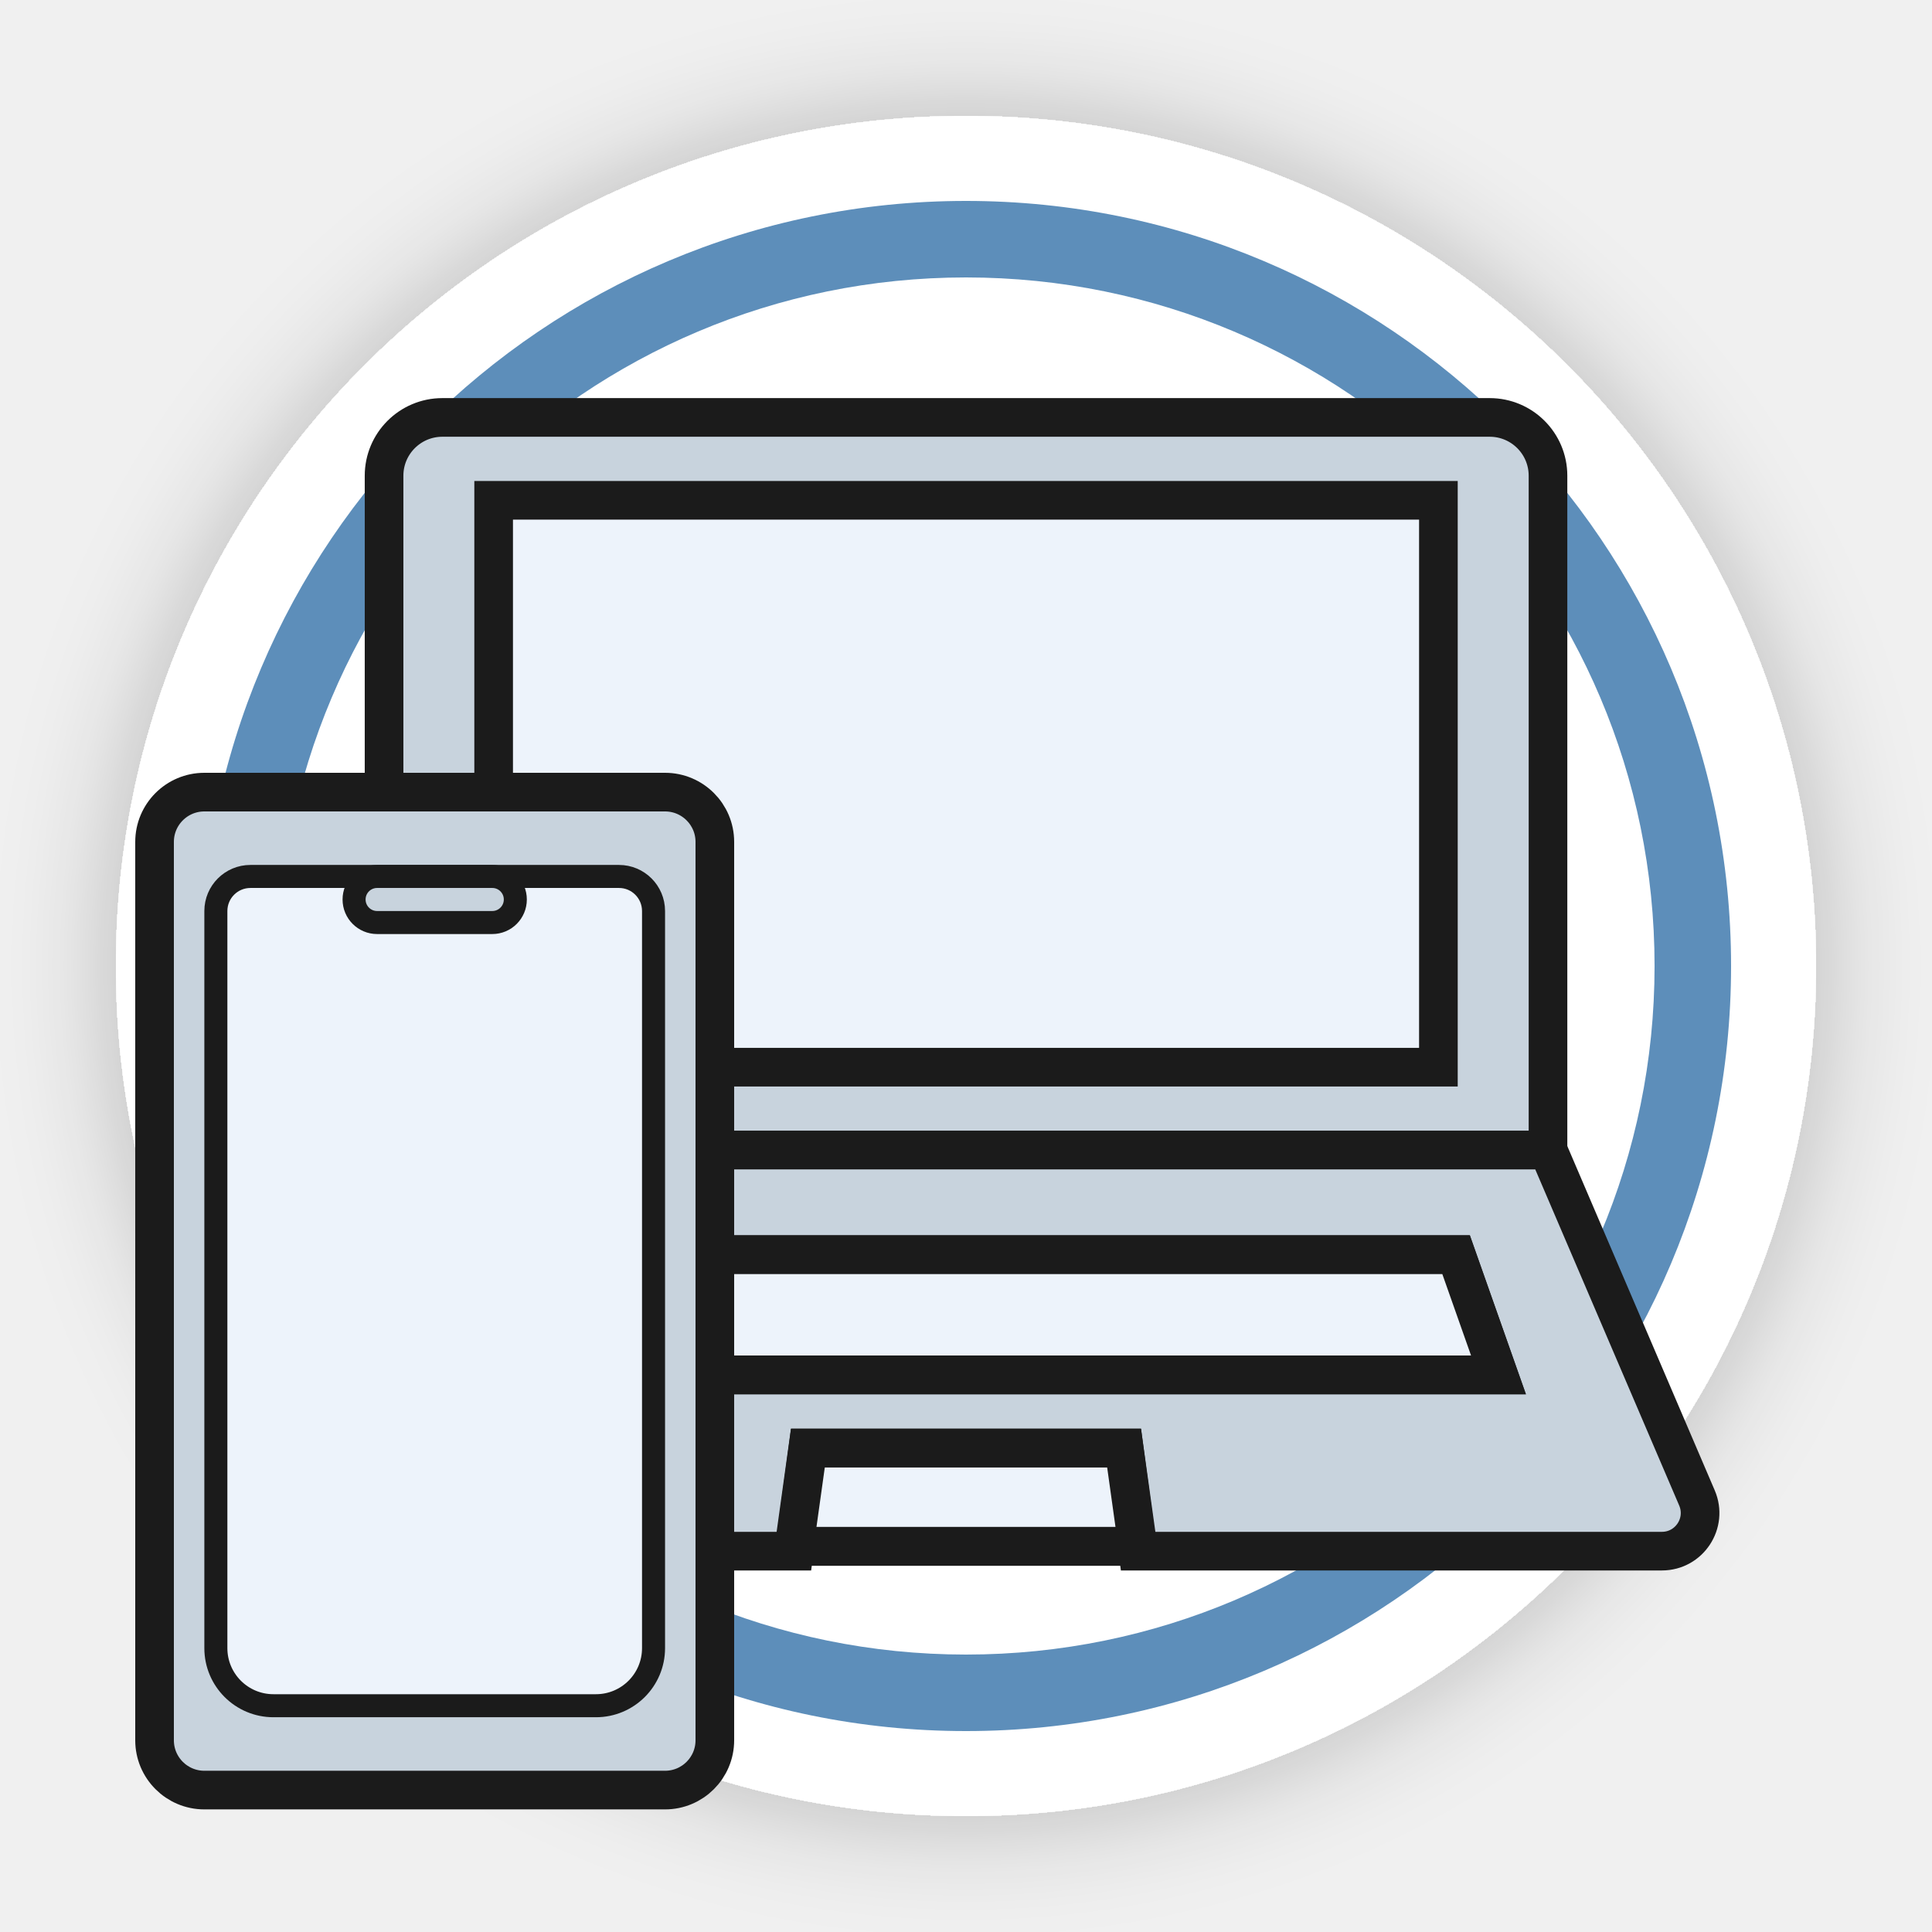
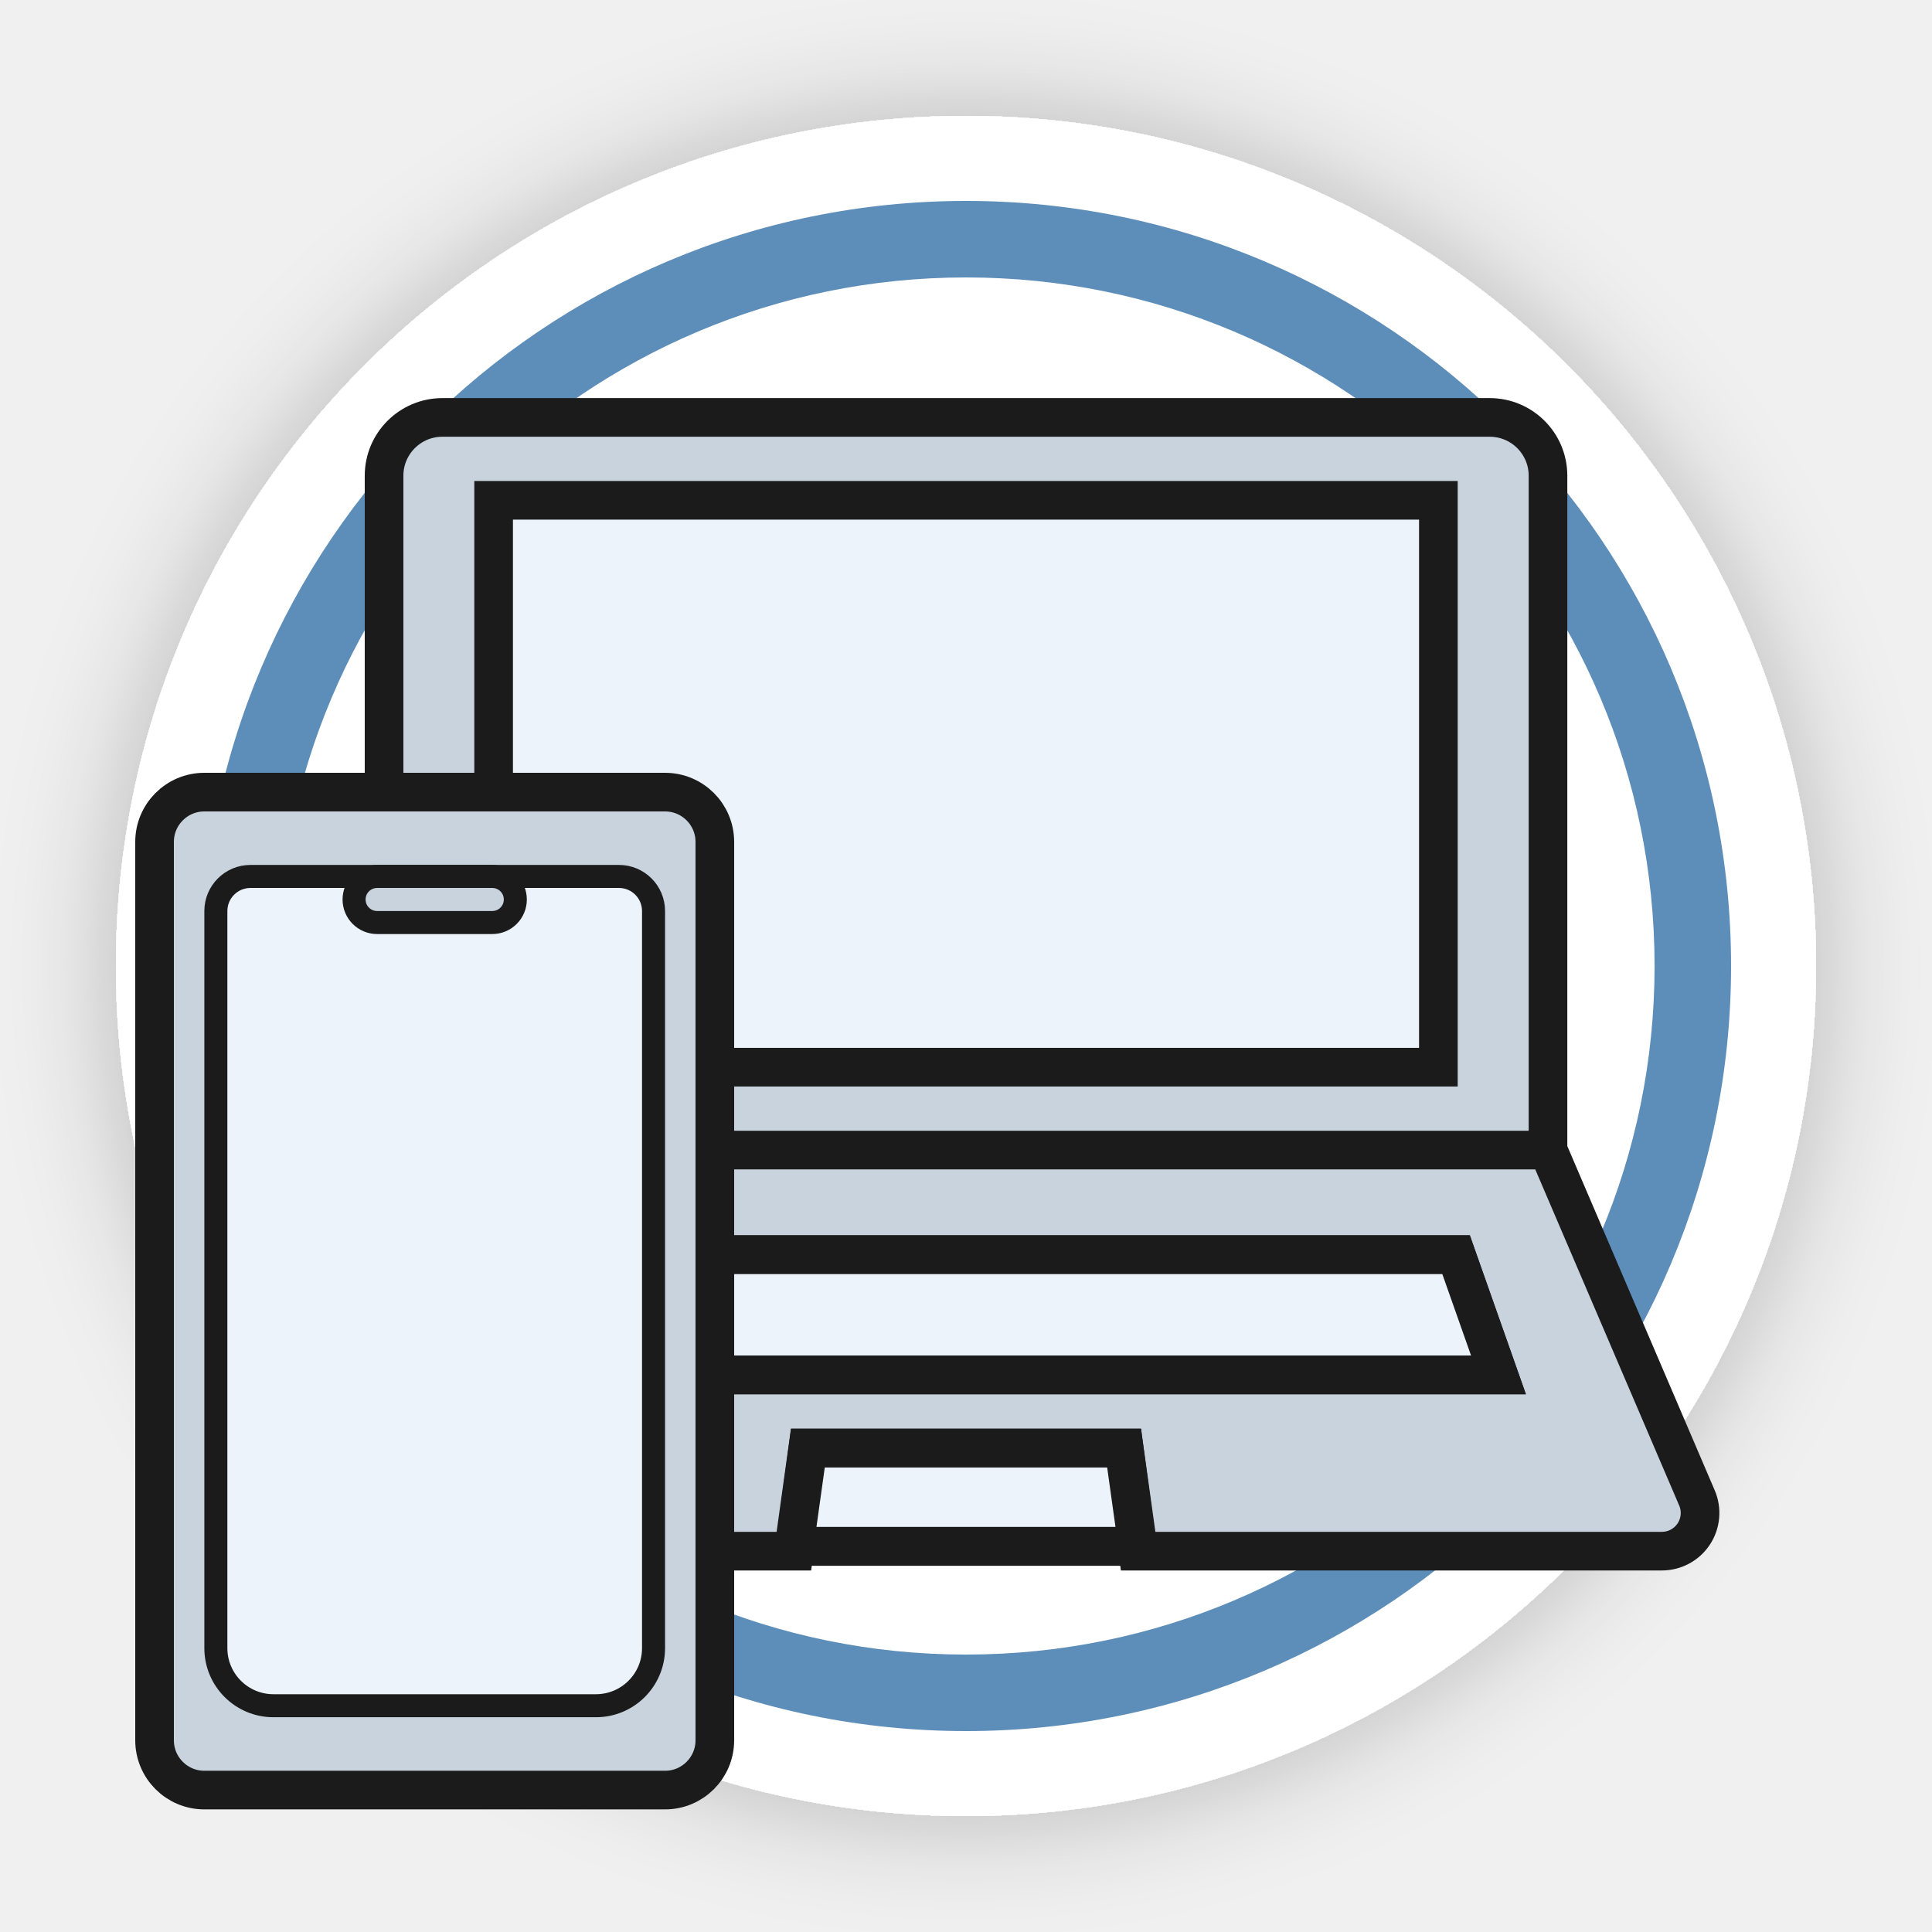
- <svg xmlns="http://www.w3.org/2000/svg" width="100" height="100" viewBox="0 0 100 100" fill="none">
-   <g filter="url(#filter0_d_418_16092)">
-     <path d="M50 94C74.3 94 94 74.3 94 50C94 25.7 74.3 6 50 6C25.7 6 6 25.7 6 50C6 74.3 25.7 94 50 94Z" fill="white" />
+ <svg xmlns="http://www.w3.org/2000/svg" width="100" height="100" fill="none" viewBox="0 0 100 100">
+   <g filter="url(#a)">
+     <path fill="#fff" d="M50 94c24.3 0 44-19.7 44-44S74.3 6 50 6 6 25.7 6 50s19.7 44 44 44Z" />
  </g>
-   <path d="M50 89.6C71.871 89.6 89.6 71.871 89.6 50C89.6 28.13 71.871 10.4 50 10.4C28.13 10.4 10.4 28.13 10.4 50C10.4 71.871 28.13 89.6 50 89.6Z" fill="#5D8EBA" />
-   <path d="M50 85.64C69.684 85.64 85.64 69.683 85.64 50C85.64 30.316 69.684 14.36 50 14.36C30.317 14.36 14.36 30.316 14.36 50C14.36 69.683 30.317 85.64 50 85.64Z" fill="white" />
-   <path d="M73.314 26.974H25.974V55.38H73.314V26.974Z" fill="#EDF3FB" />
-   <path d="M74.288 56.353H25V26H74.288V56.353ZM26.947 54.406H72.341V27.948H26.947V54.406Z" fill="#EDF3FB" />
-   <path d="M77.107 21.606H22.896C21.232 21.606 19.879 22.956 19.879 24.623V59.527H80.124V24.623C80.124 22.956 78.773 21.606 77.107 21.606ZM74.451 55.237H25.551V25.896H74.451V55.237Z" fill="#C8D3DD" stroke="#1B1B1B" stroke-width="2" stroke-miterlimit="10" />
-   <path d="M87.835 77.534L80.124 59.527H19.879L12.168 77.534C11.609 78.836 12.565 80.287 13.983 80.287H41.109L41.819 74.952H58.184L58.893 80.287H86.02C87.438 80.287 88.393 78.836 87.835 77.534ZM22.438 71.165L24.636 64.942H75.369L77.564 71.165H22.438Z" fill="#C8D3DD" stroke="#1B1B1B" stroke-width="2" stroke-miterlimit="10" />
-   <path d="M77.564 71.165H22.439L24.636 64.943H75.369L77.564 71.165Z" fill="#EDF3FB" />
-   <path d="M78.985 72.171H21.016L23.925 63.937H76.081L78.985 72.171ZM23.859 70.16H76.141L74.655 65.948H25.345L23.857 70.16H23.859Z" fill="#1B1B1B" />
-   <path d="M58.893 80.038H41.109L41.818 74.952H58.184L58.893 80.038Z" fill="#EDF3FB" />
-   <path d="M60.047 81.044H39.953L40.941 73.946H59.057L60.047 81.044ZM42.264 79.032H57.737L57.307 75.957H42.691L42.261 79.032H42.264Z" fill="#1B1B1B" />
-   <path d="M8 43.577C8 42.154 9.154 41 10.577 41H34.423C35.846 41 37 42.154 37 43.577V90.077C37 91.5 35.846 92.654 34.423 92.654H10.577C9.154 92.654 8 91.5 8 90.077V43.577Z" fill="#C8D3DD" stroke="#1B1B1B" stroke-width="2" />
-   <path d="M11.173 47.154C11.173 46.166 11.974 45.365 12.962 45.365H32.039C33.026 45.365 33.827 46.166 33.827 47.154V85.308C33.827 86.954 32.493 88.288 30.846 88.288H14.154C12.508 88.288 11.173 86.954 11.173 85.308V47.154Z" fill="#EDF3FB" stroke="#1B1B1B" stroke-width="1.192" />
-   <rect x="18.327" y="45.365" width="8.346" height="2.385" rx="1.192" fill="#C8D3DD" stroke="#1B1B1B" stroke-width="1.192" />
+   <path fill="#5D8EBA" d="M50 89.6c21.87 0 39.6-17.73 39.6-39.6S71.87 10.4 50 10.4 10.4 28.13 10.4 50 28.13 89.6 50 89.6Z" />
+   <path fill="#fff" d="M50 85.64c19.684 0 35.64-15.957 35.64-35.64 0-19.684-15.956-35.64-35.64-35.64-19.683 0-35.64 15.956-35.64 35.64 0 19.683 15.957 35.64 35.64 35.64Z" />
+   <path fill="#EDF3FB" d="M73.314 26.974h-47.34V55.38h47.34V26.974Z" />
+   <path fill="#EDF3FB" d="M74.288 56.353H25V26h49.288v30.353Zm-47.34-1.947H72.34V27.948H26.947v26.458Z" />
+   <path fill="#C8D3DD" stroke="#1B1B1B" stroke-miterlimit="10" stroke-width="2" d="M77.107 21.606H22.896a3.018 3.018 0 0 0-3.017 3.017v34.904h60.245V24.623a3.016 3.016 0 0 0-3.017-3.017ZM74.45 55.237h-48.9V25.896h48.9v29.341Zm13.385 22.297-7.711-18.007H19.879l-7.711 18.007a1.975 1.975 0 0 0 1.815 2.753h27.126l.71-5.335h16.365l.709 5.335H86.02a1.975 1.975 0 0 0 1.815-2.753Zm-65.397-6.369 2.198-6.223h50.733l2.195 6.223H22.438Z" />
+   <path fill="#EDF3FB" d="M77.564 71.165H22.44l2.197-6.222H75.37l2.195 6.222Z" />
+   <path fill="#1B1B1B" d="M78.985 72.171h-57.97l2.91-8.234H76.08l2.904 8.234ZM23.859 70.16h52.282l-1.486-4.212h-49.31l-1.488 4.212h.002Z" />
+   <path fill="#EDF3FB" d="M58.893 80.038H41.109l.71-5.086h16.365l.709 5.086Z" />
+   <path fill="#1B1B1B" d="M60.047 81.044H39.953l.988-7.098h18.116l.99 7.098Zm-17.783-2.011h15.473l-.43-3.076H42.69l-.43 3.076h.003Z" />
+   <path fill="#C8D3DD" stroke="#1B1B1B" stroke-width="2" d="M8 43.577A2.577 2.577 0 0 1 10.577 41h23.846A2.577 2.577 0 0 1 37 43.577v46.5a2.577 2.577 0 0 1-2.577 2.577H10.577A2.577 2.577 0 0 1 8 90.077v-46.5Z" />
+   <path fill="#EDF3FB" stroke="#1B1B1B" stroke-width="1.192" d="M11.173 47.154c0-.988.801-1.789 1.789-1.789h19.077c.987 0 1.788.801 1.788 1.789v38.154a2.98 2.98 0 0 1-2.98 2.98H14.153a2.98 2.98 0 0 1-2.98-2.98V47.154Z" />
+   <rect width="8.346" height="2.385" x="18.327" y="45.365" fill="#C8D3DD" stroke="#1B1B1B" stroke-width="1.192" rx="1.192" />
  <defs>
-     <filter id="filter0_d_418_16092" x="0" y="0" width="100" height="100" filterUnits="userSpaceOnUse" color-interpolation-filters="sRGB">
+     <filter id="a" width="100" height="100" x="0" y="0" color-interpolation-filters="sRGB" filterUnits="userSpaceOnUse">
      <feFlood flood-opacity="0" result="BackgroundImageFix" />
-       <feColorMatrix in="SourceAlpha" type="matrix" values="0 0 0 0 0 0 0 0 0 0 0 0 0 0 0 0 0 0 127 0" result="hardAlpha" />
+       <feColorMatrix in="SourceAlpha" result="hardAlpha" values="0 0 0 0 0 0 0 0 0 0 0 0 0 0 0 0 0 0 127 0" />
      <feOffset />
      <feGaussianBlur stdDeviation="3" />
      <feComposite in2="hardAlpha" operator="out" />
-       <feColorMatrix type="matrix" values="0 0 0 0 0 0 0 0 0 0 0 0 0 0 0 0 0 0 0.24 0" />
-       <feBlend mode="normal" in2="BackgroundImageFix" result="effect1_dropShadow_418_16092" />
-       <feBlend mode="normal" in="SourceGraphic" in2="effect1_dropShadow_418_16092" result="shape" />
+       <feColorMatrix values="0 0 0 0 0 0 0 0 0 0 0 0 0 0 0 0 0 0 0.24 0" />
+       <feBlend in2="BackgroundImageFix" result="effect1_dropShadow_418_16092" />
+       <feBlend in="SourceGraphic" in2="effect1_dropShadow_418_16092" result="shape" />
    </filter>
  </defs>
</svg>
